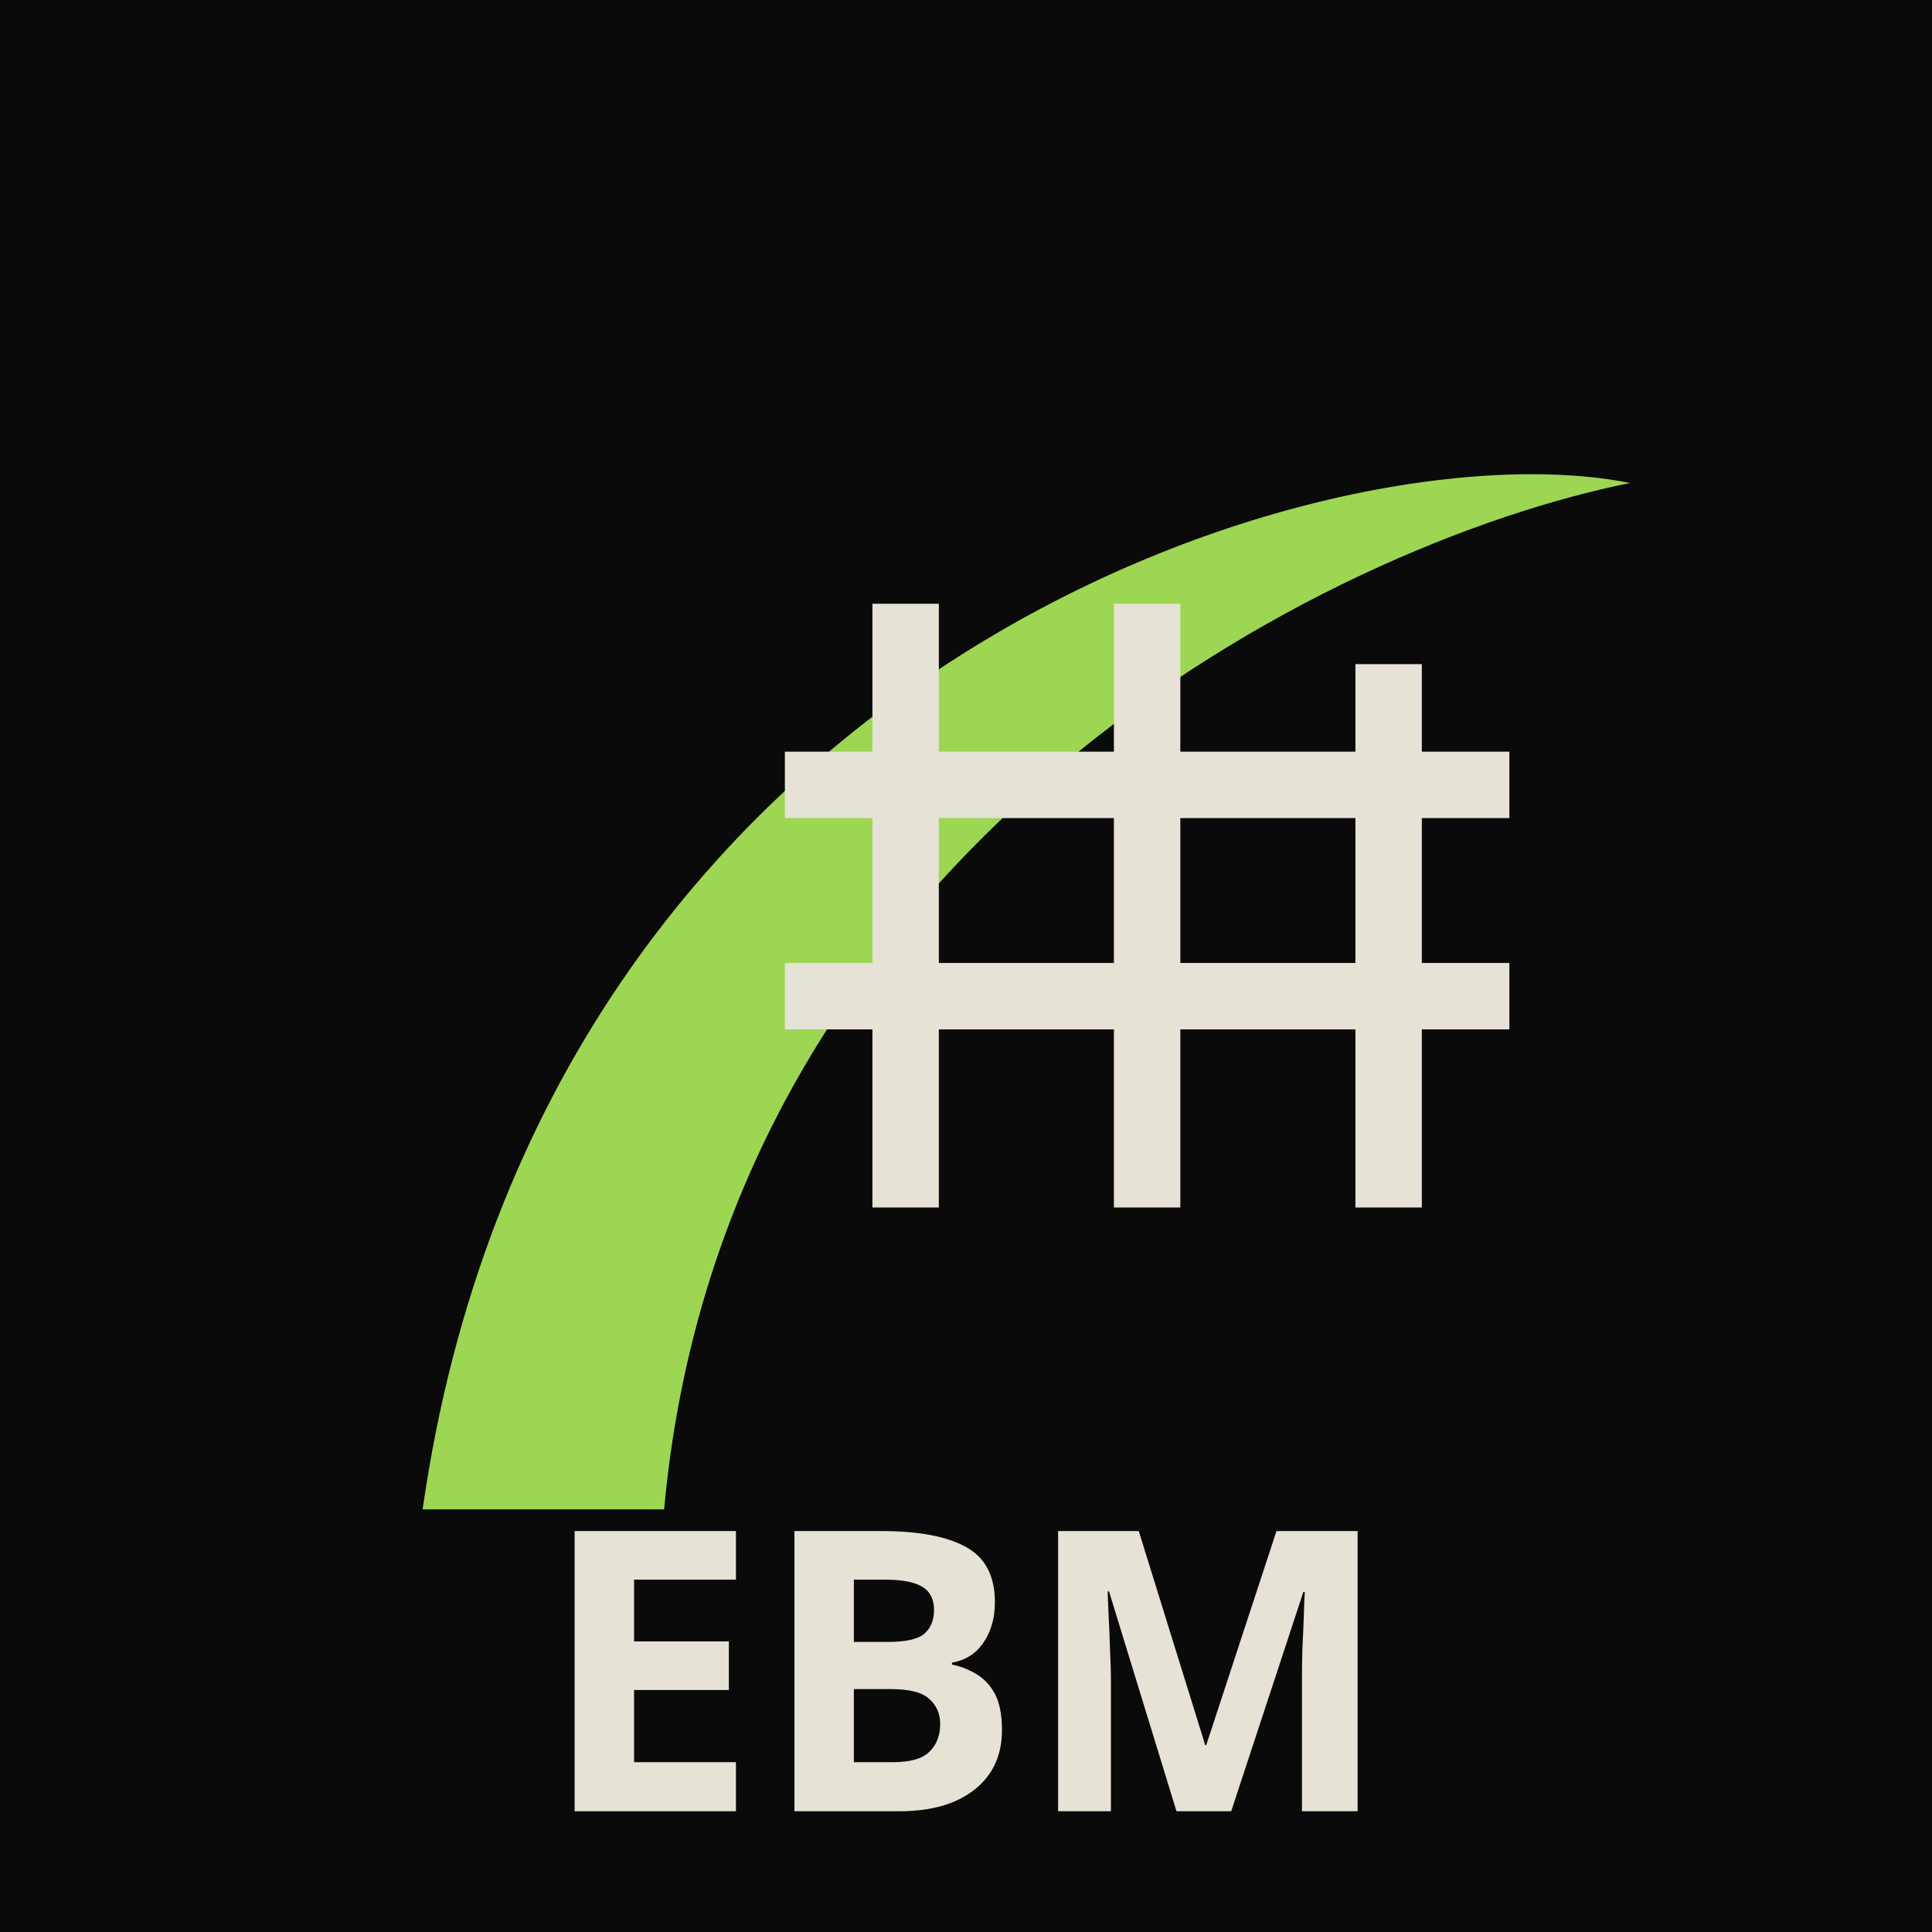
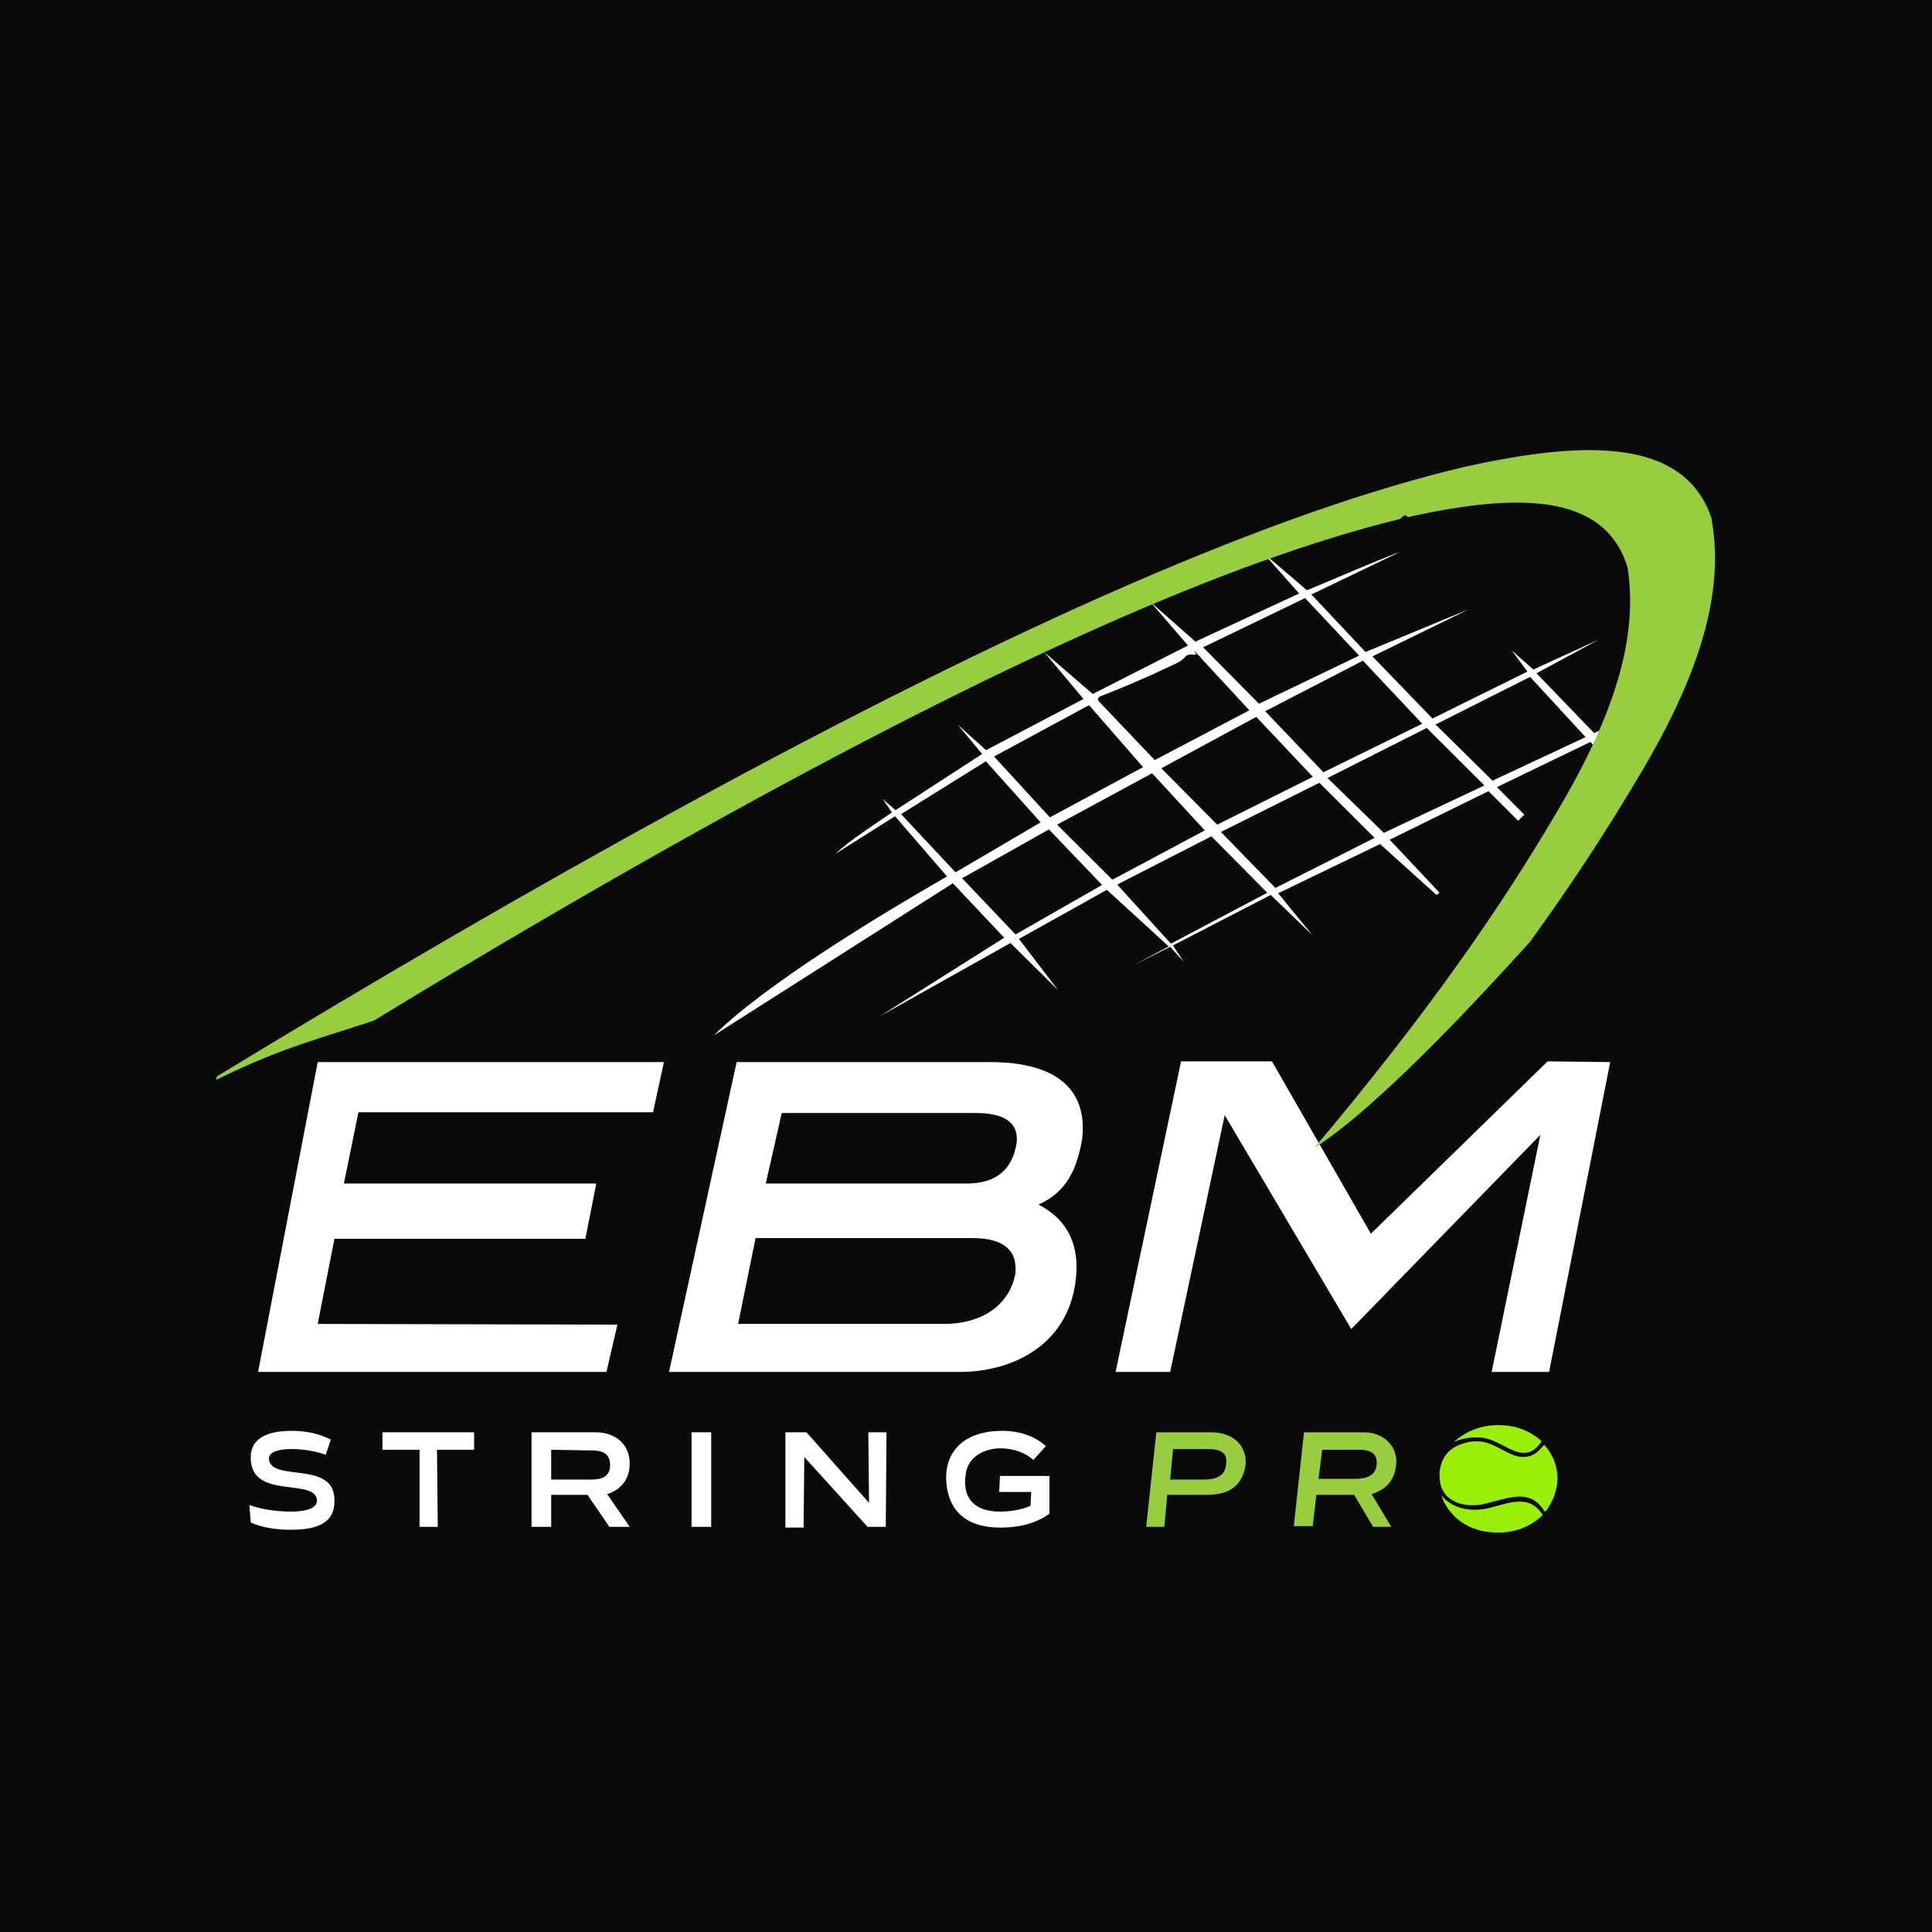
- <svg xmlns="http://www.w3.org/2000/svg" viewBox="0 0 64 64">
-   <rect width="64" height="64" fill="#0a0a0a" />
-   <path d="M14 50 C 18 22, 44 14, 54 16 C 44 18, 24 28, 22 50 Z" fill="#9cd653" />
-   <g stroke="#e6e2d6" stroke-width="2.2">
-     <line x1="30" y1="20" x2="30" y2="40" />
-     <line x1="38" y1="20" x2="38" y2="40" />
-     <line x1="46" y1="22" x2="46" y2="40" />
-     <line x1="26" y1="26" x2="50" y2="26" />
-     <line x1="26" y1="33" x2="50" y2="33" />
+ <svg xmlns="http://www.w3.org/2000/svg" id="Camada_1" version="1.1" viewBox="-860.01 -1738.55 8600.12 8600.12">
+   <rect x="-860.01" y="-1738.55" width="8600.12" height="8600.12" fill="#0a0a0a" />
+   <g id="Camada_2" display="none">
+     <rect x="5032.76" y="3747.47" width="1972.44" height="1375.56" fill="#020411" />
  </g>
-   <text x="32" y="60" font-family="Arial Black, sans-serif" font-size="13" font-weight="900" fill="#e6e2d6" text-anchor="middle">EBM</text>
+   <path d="M5373.23,717.86c-132.13,49.03-259.69,106.95-415.55,171.16l-195.61-167.4,160.94,181.63-461.63,214.29-200.1-176.25,167.01,193.52-424.14,215.83-215.58-185.99,174.54,208.27-433.72,227.84-126.19-113.62,108.71,130.64-385.67,250.16-56.98-49.97,41.17,60.06c-77.5,53.39-188.13,124.01-251.65,184.2l265.42-167.53,231.35,268.11c-307.78,176.89-811.69,482.83-1037.53,707.43l1063.52-676.99,228.66,242.38-554.65,350.14,582.35-326.63,212.03,209.85-174.24-228.1,391.35-218.44,275.38,251.78-156.16,84,162.4-82.12,59.8,65.79-47.24-71.86,435.25-224.89,185.99,179.37-152.99-186.72,453.89-219.17,251.27,226.78c4.49-3.33,8.89-6.75,13.34-10.09l-221.99-236.01,439.79-216,132.05,131.75c3.12-3.08,6.28-6.16,9.36-9.23,6.03-5.98,12.05-11.97,18.04-17.91l-121.7-122.81,416.06-200.91h0l18.55,20.43c10-9.06,20.01-18.08,30.18-27.06l-10.94-11.63,59.29-30.61c20.78-17.87,41.72-35.52,62.92-53.14l-143.72,62.2-256.36-265.89,279.23-150.81-293.03,134.1-95.46-84.21,68.7,93.45-422.47,208.91-267.13-276.62,431.88-211-462.78,191.47-240.97-256.14,395.59-189.76h0l.09-.09h.09v.09h0v-.03ZM5470.91,1483.12l-439.79,216-259.39-271.79,435.25-224.89,263.92,280.68h.01ZM4309.46,1681.34l422.82-228.74,251.65,266.92-425.68,212.88-248.79-251.06h0ZM4503.15,1957.79l-411.7,219.72-245.8-245.16,422.82-228.74,234.68,254.22h0v-.04h0ZM5783.78,1736.53l-253.54-250.03,420.93-211.86,246.95,267.94-414.39,193.95h.05ZM5299.96,1968.86l-250.5-244.13,441.45-222.93,256.57,255.97-447.48,211.17h-.04v-.09h0ZM4817.47,2214.15l-242.59-249.18,438.25-219,245.8,245.16-441.45,222.93h0v.09h0ZM4112.9,2199.06l419.48-214.81,248.79,251.06-429.01,226.82-239.21-263.11h-.04v.04h-.01ZM3422.66,2170.93l386.69-217.41,236.35,247.25-385.16,220.32-237.89-250.2h0v.04h0ZM3528.59,1650.22l243.79,271.96-378.96,222.33-242.42-259.05,377.59-235.15h0v-.09h0ZM3987.65,1400.32l240.63,275.98-414.91,223.66-248.45-270.93,422.82-228.74h-.09v.04h0ZM4456.04,1158.2l19.28,20.82c5.3,2.78,8.89,6.84,10.35,11.16l215.79,233.02-421.11,221.77-248.66-261.02.47-.13c-7.52-7.57-7.1-17.95,8.85-24.02,73.14-27.87,143.5-58.26,213.78-89,30.14-13.17,58.44-27.87,88.36-41.17,27.83-12.4,57.2-24.62,72.84-44.5,7.82-9.87,22.83-11.88,35.31-9.11,4.92-.81,9.53-.94,13.64-.34l-8.93-17.57h0v.09h.04,0ZM4949.3,923.73l240.97,256.14-445.98,214.08-248.79-251.06,453.94-219.17h-.14Z" fill="#fff" />
+   <path d="M6367.94,4001.49c-21.79,12.29-42.51,26.44-68.01,42.31l-39.38-33.72,33.71,37.25-74.84,52.23-40.44-35.59,35.13,39.73-68.2,52.09-43.45-37.5,36.9,42.84-69.53,54.81-25.58-22.98,23.01,26.89-60.41,59.02-11.5-10.08,9.02,12.46c-12.05,12.54-29.41,29.22-38.8,43.05l41.72-39.62,48.67,55.06c-48.89,42.19-128.43,114.79-161.48,166.25l166.96-159.99,47.43,49.53-87.16,82.81,92.73-78.08,43.54,42.7-37.43-47.13,62.35-52.24,55.93,50.97-24.98,20.16,26.13-19.83,12.48,13.47-10.44-14.95,69.88-54.19,38.05,36.44-32.47-38.44,73.33-53.19,50.94,45.86c.69-.78,1.36-1.57,2.04-2.35l-46.07-48.23,70.94-52.33,27.15,26.82c.46-.71.92-1.41,1.37-2.12.88-1.37,1.76-2.74,2.65-4.11l-25.06-25.02,67.22-48.75h0l3.88,4.18c1.49-2.09,2.99-4.16,4.5-6.23l-2.27-2.38,9.52-7.37c3.12-4.12,6.28-8.22,9.49-12.3l-23.43,15.27-53.01-54.26,44.64-36.18-47.56,32.74-19.29-17.01,14.86,19.34-68.11,50.57-55.22-56.45,69.7-51.14-75.72,47.32-50-52.34,63.94-46.09h0l.03.02h0ZM6407.88,4165.82l-70.94,52.33-53.71-55.5,69.88-54.19,54.78,57.36h0ZM6209.45,4223.48l67.58-54.86,52.21,54.54-68.55,51.47-51.24-51.15h0ZM6251.74,4280.83l-65.89,52.76-50.53-49.91,67.58-54.86,48.85,52.01h-.01ZM6470.45,4216.65l-52.03-50.87,67.75-51.19,51.41,54.83-67.13,47.23h0ZM6392.25,4273.08l-51.33-49.63,71.03-53.86,52.74,52.11-72.45,51.37h.01ZM6314.66,4332.28l-50.09-50.82,70.59-52.95,50.53,49.91-71.03,53.86h0ZM6190.27,4337.98l67.4-51.81,51.24,51.15-68.73,54.53-49.91-53.87h0ZM6068,4340.69l61.56-51.96,48.94,50.48-61.2,52.58-49.29-51.1h0ZM6071.15,4226.69l50.97,55.73-60.05,52.91-50.35-52.97,59.43-55.68h0ZM6144.49,4166.78l50.53,56.64-66.34,53.67-51.77-55.45,67.58-54.86ZM6219.68,4108.44l4,4.25c1.02.53,1.77,1.36,2.16,2.29l44.9,47.67-67.49,53.34-51.5-53.3.08-.04c-1.55-1.54-1.78-3.8.84-5.32,12.04-6.96,23.51-14.44,34.96-21.98,4.91-3.23,9.45-6.77,14.32-10.03,4.53-3.03,9.33-6.06,11.5-10.55,1.08-2.23,3.67-2.86,5.94-2.41.85-.25,1.65-.32,2.39-.24l-2.1-3.68h0ZM6299.48,4051.44l50,52.34-72.09,51.99-51.24-51.15,73.33-53.19h0Z" display="none" fill="#fff" />
+   <path d="M554.26,2989.2l-265.5,1379.25h1550.88l48.56-210.45-1333.94-3.25,74.47-378.83h1116.99l48.56-246.05H670.79l64.76-317.31h1311.28l48.56-223.4H554.26v.04Z" fill="#fff" />
+   <path d="M3545.9,2989.2h-1126.74l-301.11,1379.25h1295.08c229.9,0,479.2-116.57,514.81-404.73,19.41-145.68-25.91-268.71-165.13-339.97,103.62-48.56,165.13-123.03,194.24-291.41,22.66-194.24-80.96-343.18-411.19-343.18h.04v.04h0ZM2619.9,3215.85h861.23c119.78,0,194.24,35.61,184.54,132.73-22.66,139.23-113.32,181.29-223.4,181.29h-893.59l71.22-314.07h0v.04h0ZM2503.33,3772.72h968.06c139.23,0,200.74,58.26,187.79,161.88-22.66,116.57-123.03,216.94-310.82,220.15h-922.75l77.71-382.03h.01Z" fill="#fff" />
+   <path d="M4397.39,2985.96l-291.41,1382.5h242.85l242.85-1142.9,563.37,951.9,841.78-864.48-216.94,1055.48h255.76l271.96-1379.25-278.46-3.25-786.77,767.32-440.34-767.32h-404.73.09,0Z" fill="#fff" />
+   <path d="M612.52,4669.57c-51.81-25.91-106.83-38.86-174.84-38.86-106.83,0-187.79,32.36-181.29,129.53,9.7,178.09,291.41,77.72,294.62,181.29,0,35.61-51.81,48.56-116.57,48.56s-129.52-9.7-184.54-29.15l6.45,77.72c48.56,22.66,113.32,32.36,178.09,32.36,116.57,0,197.49-29.15,194.24-132.73,0-178.09-281.66-77.72-291.41-181.29-3.25-32.36,42.11-45.31,100.37-45.31,61.51,0,119.78,12.95,152.18,25.91l22.66-68.01h.04v-.02Z" fill="#fff" />
+   <path d="M842.42,4637.21v77.72h165.13v343.18h80.96l-3.25-343.18h165.13v-77.72h-407.98,0Z" fill="#fff" />
+   <path d="M1794.28,4637.21h-288.16v420.89h87.42v-142.48h161.88l97.12,142.48h90.67l-100.37-145.68c51.81-16.2,100.37-58.26,100.37-135.98,0-93.87-74.47-139.23-148.93-139.23h0ZM1593.54,4714.88l184.54,3.25c58.26,0,77.71,25.91,77.71,64.76,0,48.56-32.36,64.76-84.17,64.76h-178.09v-132.73h0v-.04h.01Z" fill="#fff" />
+   <path d="M2218.42,4637.21v420.89h87.42v-420.89h-87.42Z" fill="#fff" />
+   <path d="M2636.1,4637.21v424.14h80.96l3.25-314.07,281.66,310.82h80.96l3.25-420.89h-80.96l3.25,314.07-278.46-314.07h-93.92.01Z" fill="#fff" />
+   <path d="M3795.2,4756.99" fill="#fff" />
+   <path d="M3795.2,4756.99" fill="#fff" />
+   <path d="M3795.2,4698.72c-42.11-38.86-106.83-68.01-194.24-68.01-161.88,0-252.55,84.17-249.3,216.94,6.45,142.48,93.87,213.69,239.6,213.69,97.12,0,165.13-22.66,220.15-61.51v-168.34h-220.15l-3.25,71.22h142.48l-3.25,61.51c-42.11,19.41-93.87,25.91-135.98,25.91-119.78,0-168.34-64.76-152.18-168.34,9.7-74.47,80.96-113.32,155.43-113.32,55.06,0,110.07,19.41,145.68,51.81l55.06-61.51h-.04v-.04h-.01Z" fill="#fff" />
+   <path d="M4530.16,4637.21h-242.85l-45.31,420.89h80.96l12.95-142.48h178.09c113.32,0,161.88-55.06,171.59-142.48,0-80.96-58.26-135.98-155.43-135.98h0v.04h0ZM4361.78,4711.67h152.18c58.26,0,90.67,16.2,84.17,64.76-3.25,55.06-42.11,71.22-103.62,71.22h-145.68l12.95-135.98Z" fill="#99cd40" />
+   <path d="M5210.06,4637.21h-265.5l-45.31,417.64h84.17l16.2-139.23h168.34l84.17,142.48h80.96l-87.42-145.68c58.26-19.41,106.83-55.06,110.07-145.68,0-68.01-55.06-129.53-145.68-129.53h0ZM5025.52,4714.88h161.88c55.06,0,80.96,16.2,80.96,58.26,0,48.56-32.36,71.22-97.12,71.22h-161.88l16.2-129.53h-.04v.04h0Z" fill="#99cd40" />
+   <path d="M6384.98,787.62h0c40.91,268.03-21.63,598.04-318.68,1094.68-247.81,421.23-568.41,886.11-1076.9,1490.52,104.99-69.08,209.42-157.48,313.68-252.98,150.81-138.16,298.98-289.83,445.3-446.11,67.11-71.64,133.88-144.36,200.49-217.46,190.87-263.15,345.27-501.26,479.46-727.43,320.05-530.37,381.65-880.94,329.07-1164.4h0c-124.91-359.72-576.02-339.07-1087.2-227.29-847.9,197.92-2002.12,701.62-3504.74,1521.85-637.84,347.96-1326.28,747.61-2056.16,1191.59-.47.3-1.03.68-1.5,1.15-6.54,6.03-7.27,17.57-.85,14.41,290.51-143.85,475.91-186.72,697.38-261.79.38-.13.77-.34,1.24-.6,510.15-310.69,995.59-594.7,1451.96-848.5,1330.3-740.22,2356.03-1198.17,3112.79-1383.1,1.2-.6,2.31-.98,3.46-1.28,9.32-11.67,19.36-18.89,26.08-14.53,1.88,1.2,3.12,3.08,3.85,5.43.43,1.45,1.62,2.01,3.08,1.67,4.15-.98,8.34-2.01,12.44-2.95,458.77-99.52,862-113.71,965.84,227.12h-.09Z" fill="#99cd40" />
+   <g>
+     <path d="M6001.79,4677.95c-8.64,12.7-29.75,40.99-57.28,47.83-57.84,15.6-109.18-36.59-177.79-58.09-17.31-5.39-33.51-7.82-56.77-7.82-36.76,0-68.65,7.31-97.29,20.01,47.02-42.96,113.49-74.68,195.61-74.68,62.67,0,118.88,14.62,172.36,53.69,7.57,5.39,14.58,11.24,21.07,17.06v1.97h.09v.04h0Z" fill="#9aef06" />
+     <path d="M6015.3,4989.79c-12.44-21.46-35.14-50.27-72.97-61.47-11.37-2.95-23.25-4.87-36.21-4.87-39.46,0-72.41,10.26-112.94,20.48-24.88,6.37-47.58,15.13-83.79,17.57-22.19.98-43.22,0-66.99-5.86-34.07-9.28-65.92-30.74-81.6-62.97-9.19-17.57-12.44-39.03-13-63.44-1.07-35.14,13-87.38,54.59-117.64,11.37-7.82,23.77-15.13,37.28-20.01,20.52-7.31,39.97-14.15,70.23-14.15,14.58,0,29.75.98,44.88,5.39,44.29,11.71,87.55,44.41,129.14,58.09,12.44,4.4,24.88,5.86,36.21,5.86,34.58,0,59.42-13.17,86.48-46.85l8.64-7.82v2.44c29.75,32.23,57.84,82.97,57.28,148.85,0,47.36-16.76,96.18-50.27,143.97v.47-.47l-7.05,2.44h.09Z" fill="#9aef06" />
+     <path d="M6007.17,5005.43c-41.08,40.48-107,78.1-197.75,78.1-96.74,0-164.83-37.11-205.87-83.96-20.52-22.44-37.83-50.27-47.58-82.97,5.39,7.82,13,16.59,25.39,26.38,27.57,20.48,64.85,38.05,119.95,39.03,43.77.47,73.48-9.75,108.07-18.55,29.75-7.82,58.35-17.57,94.56-17.57,19.45,0,37.28,1.97,54.59,11.71,21.59,11.24,36.76,28.3,48.65,47.83h0Z" fill="#9aef06" />
+   </g>
+   <g id="Camada_5" display="none">
+     <path d="M4388.55,2848.77h0c15.32,72.1,63.64,150.17,189.38,248.38,105.56,83.7,234.37,171.6,425.76,277.17-34.11-7.62-69.96-20.2-106.45-34.62-52.79-20.85-106.18-45.4-159.55-71.28-24.47-11.87-48.96-24.04-73.45-36.32-75.36-48.87-138.78-94.82-195.74-139.65-135-104.62-185.09-188-198.85-265.14h0c-2.27-103.41,117.54-140.97,261.86-161.03,240.61-30.09,590.86-11.43,1062.79,54.74,200.31,28.03,418.83,64.42,652.49,108.15.16.03.33.08.5.15,2.3.91,3.6,3.79,1.62,3.59-89.81-9.04-142.38-2.36-207.49-.45-.12,0-.24,0-.37-.03-163.35-30.66-317.66-56.88-461.44-78.17-419.16-62.15-731.43-81.37-946.97-56.62-.37-.04-.7-.03-1.02,0-3.56-2.08-6.88-2.97-8.22-1.22-.37.48-.52,1.08-.48,1.74.02.42-.22.67-.64.72-1.18.14-2.37.28-3.54.43-129.45,18.21-236.12,52.87-230.18,149.47h0,0Z" fill="#99cd40" stroke="#000" stroke-miterlimit="10" stroke-width="2" />
+   </g>
</svg>
